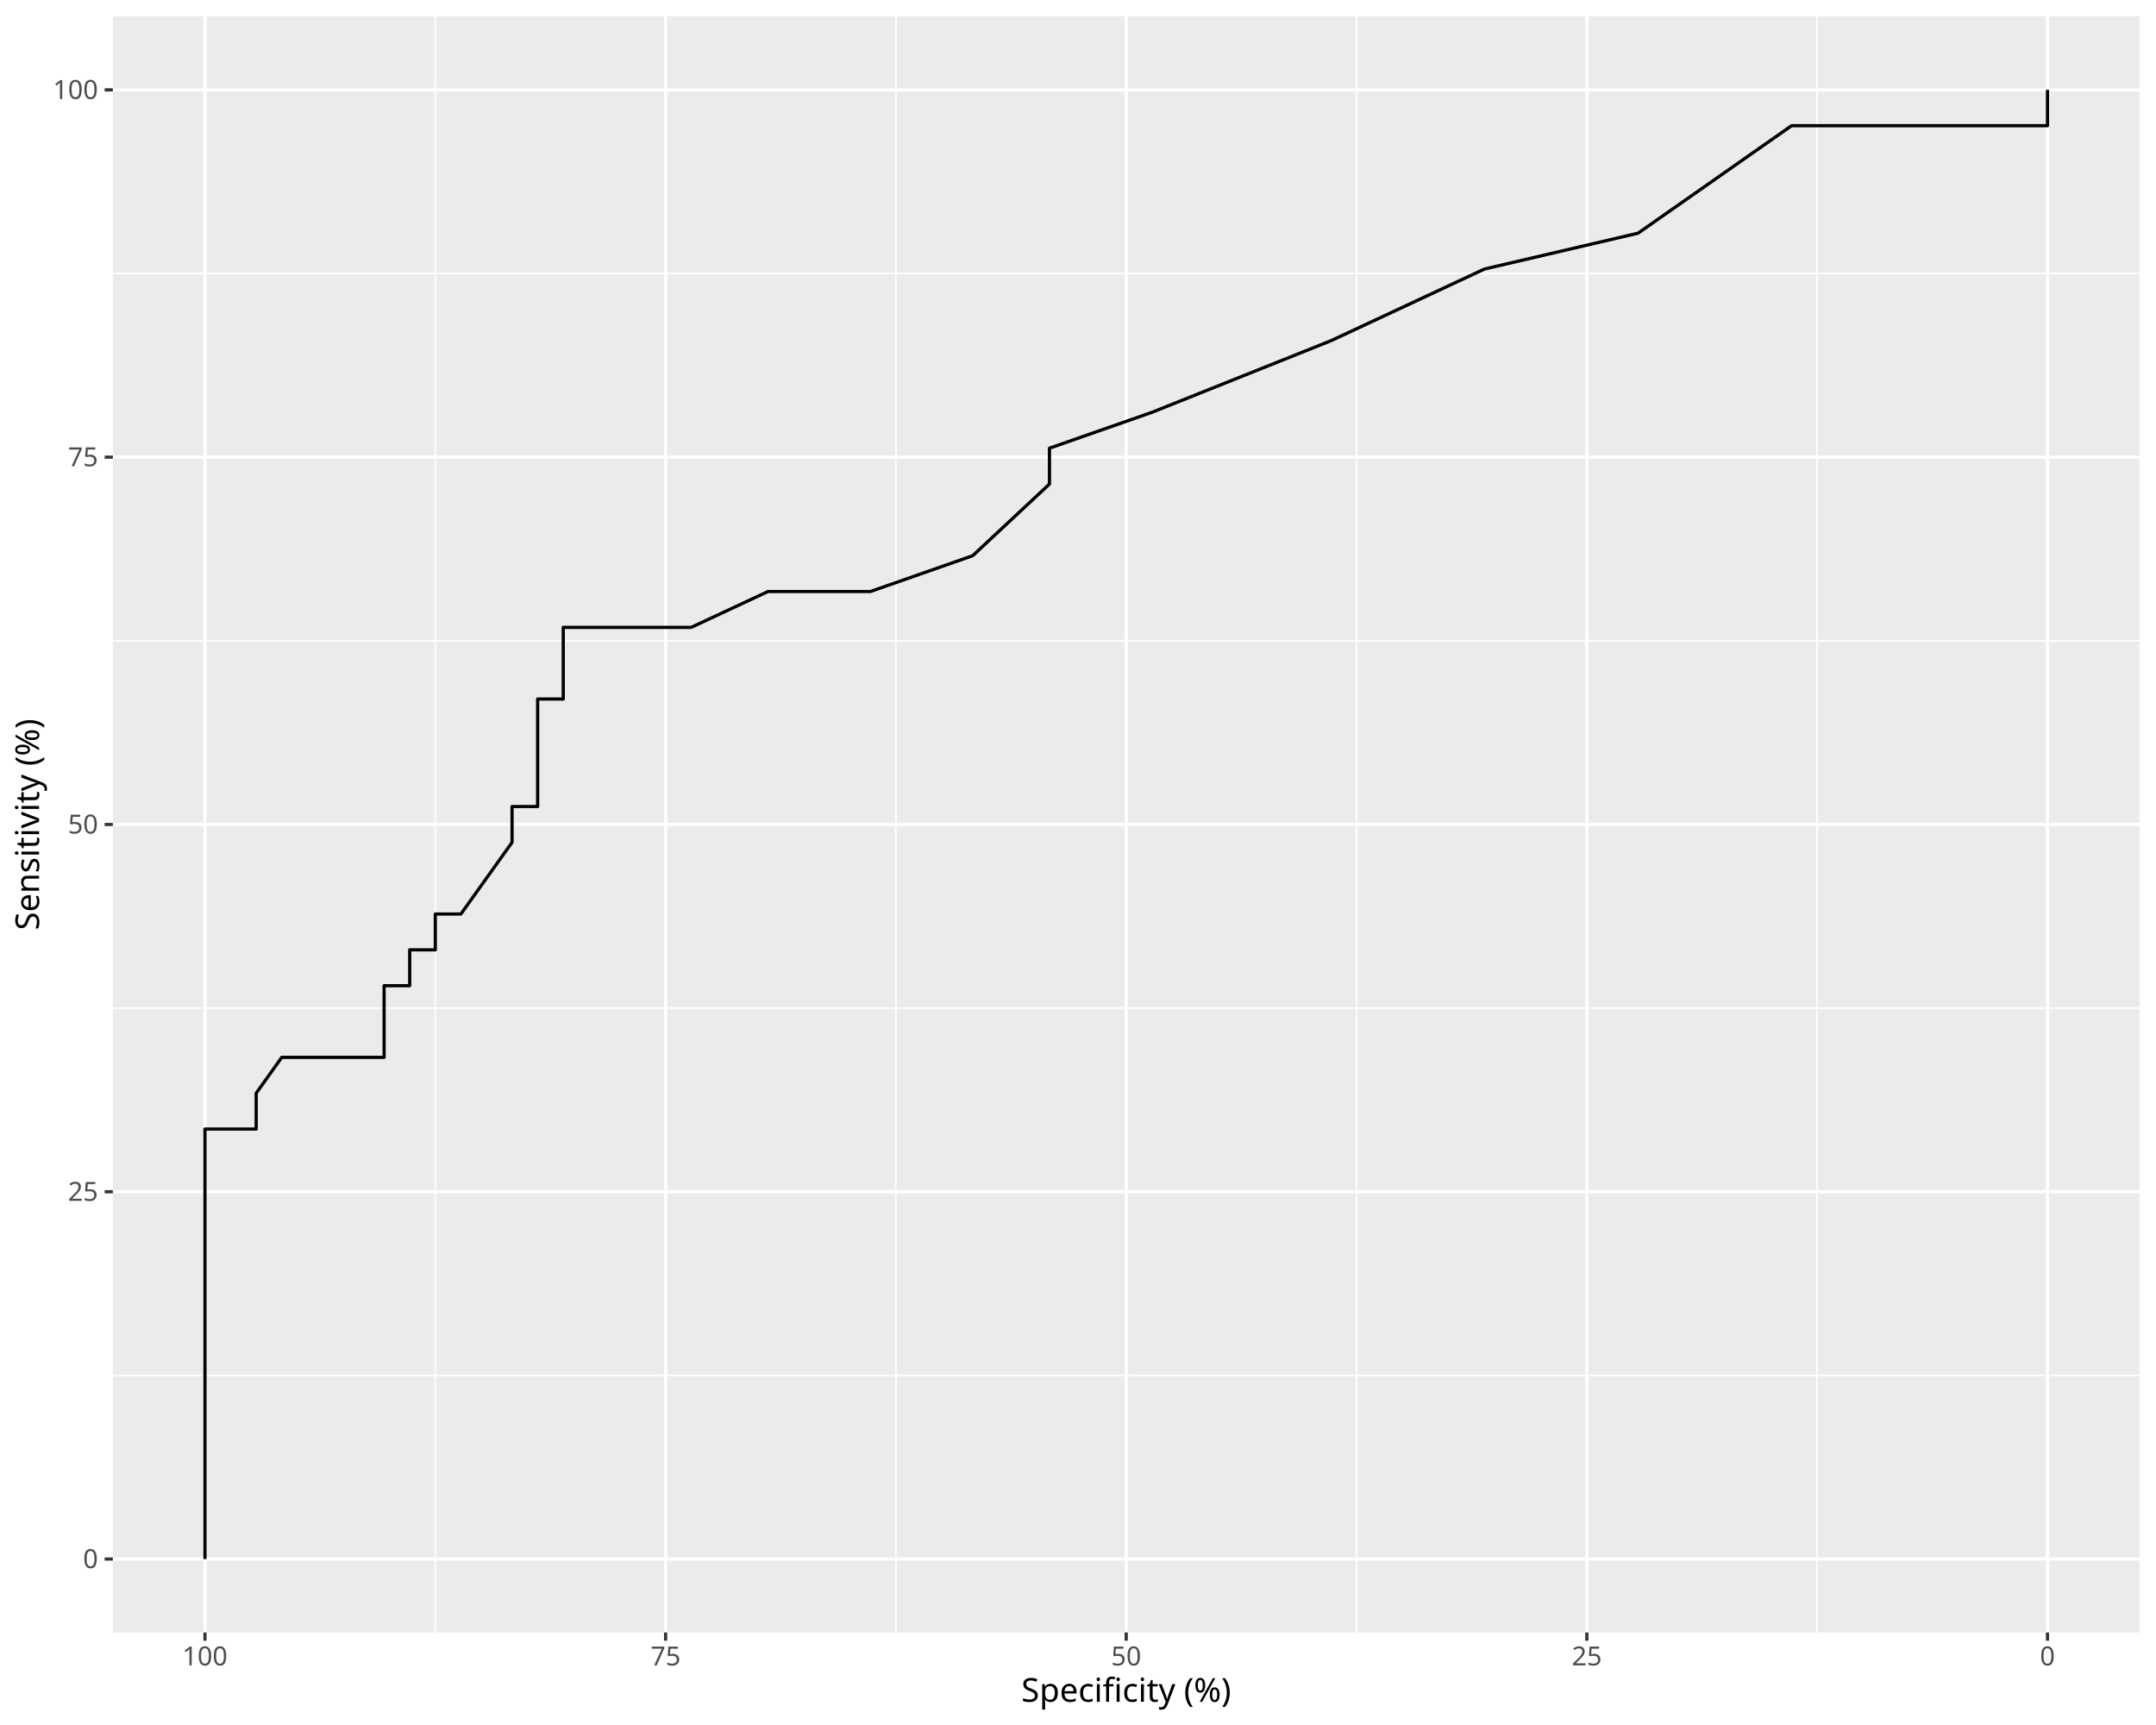
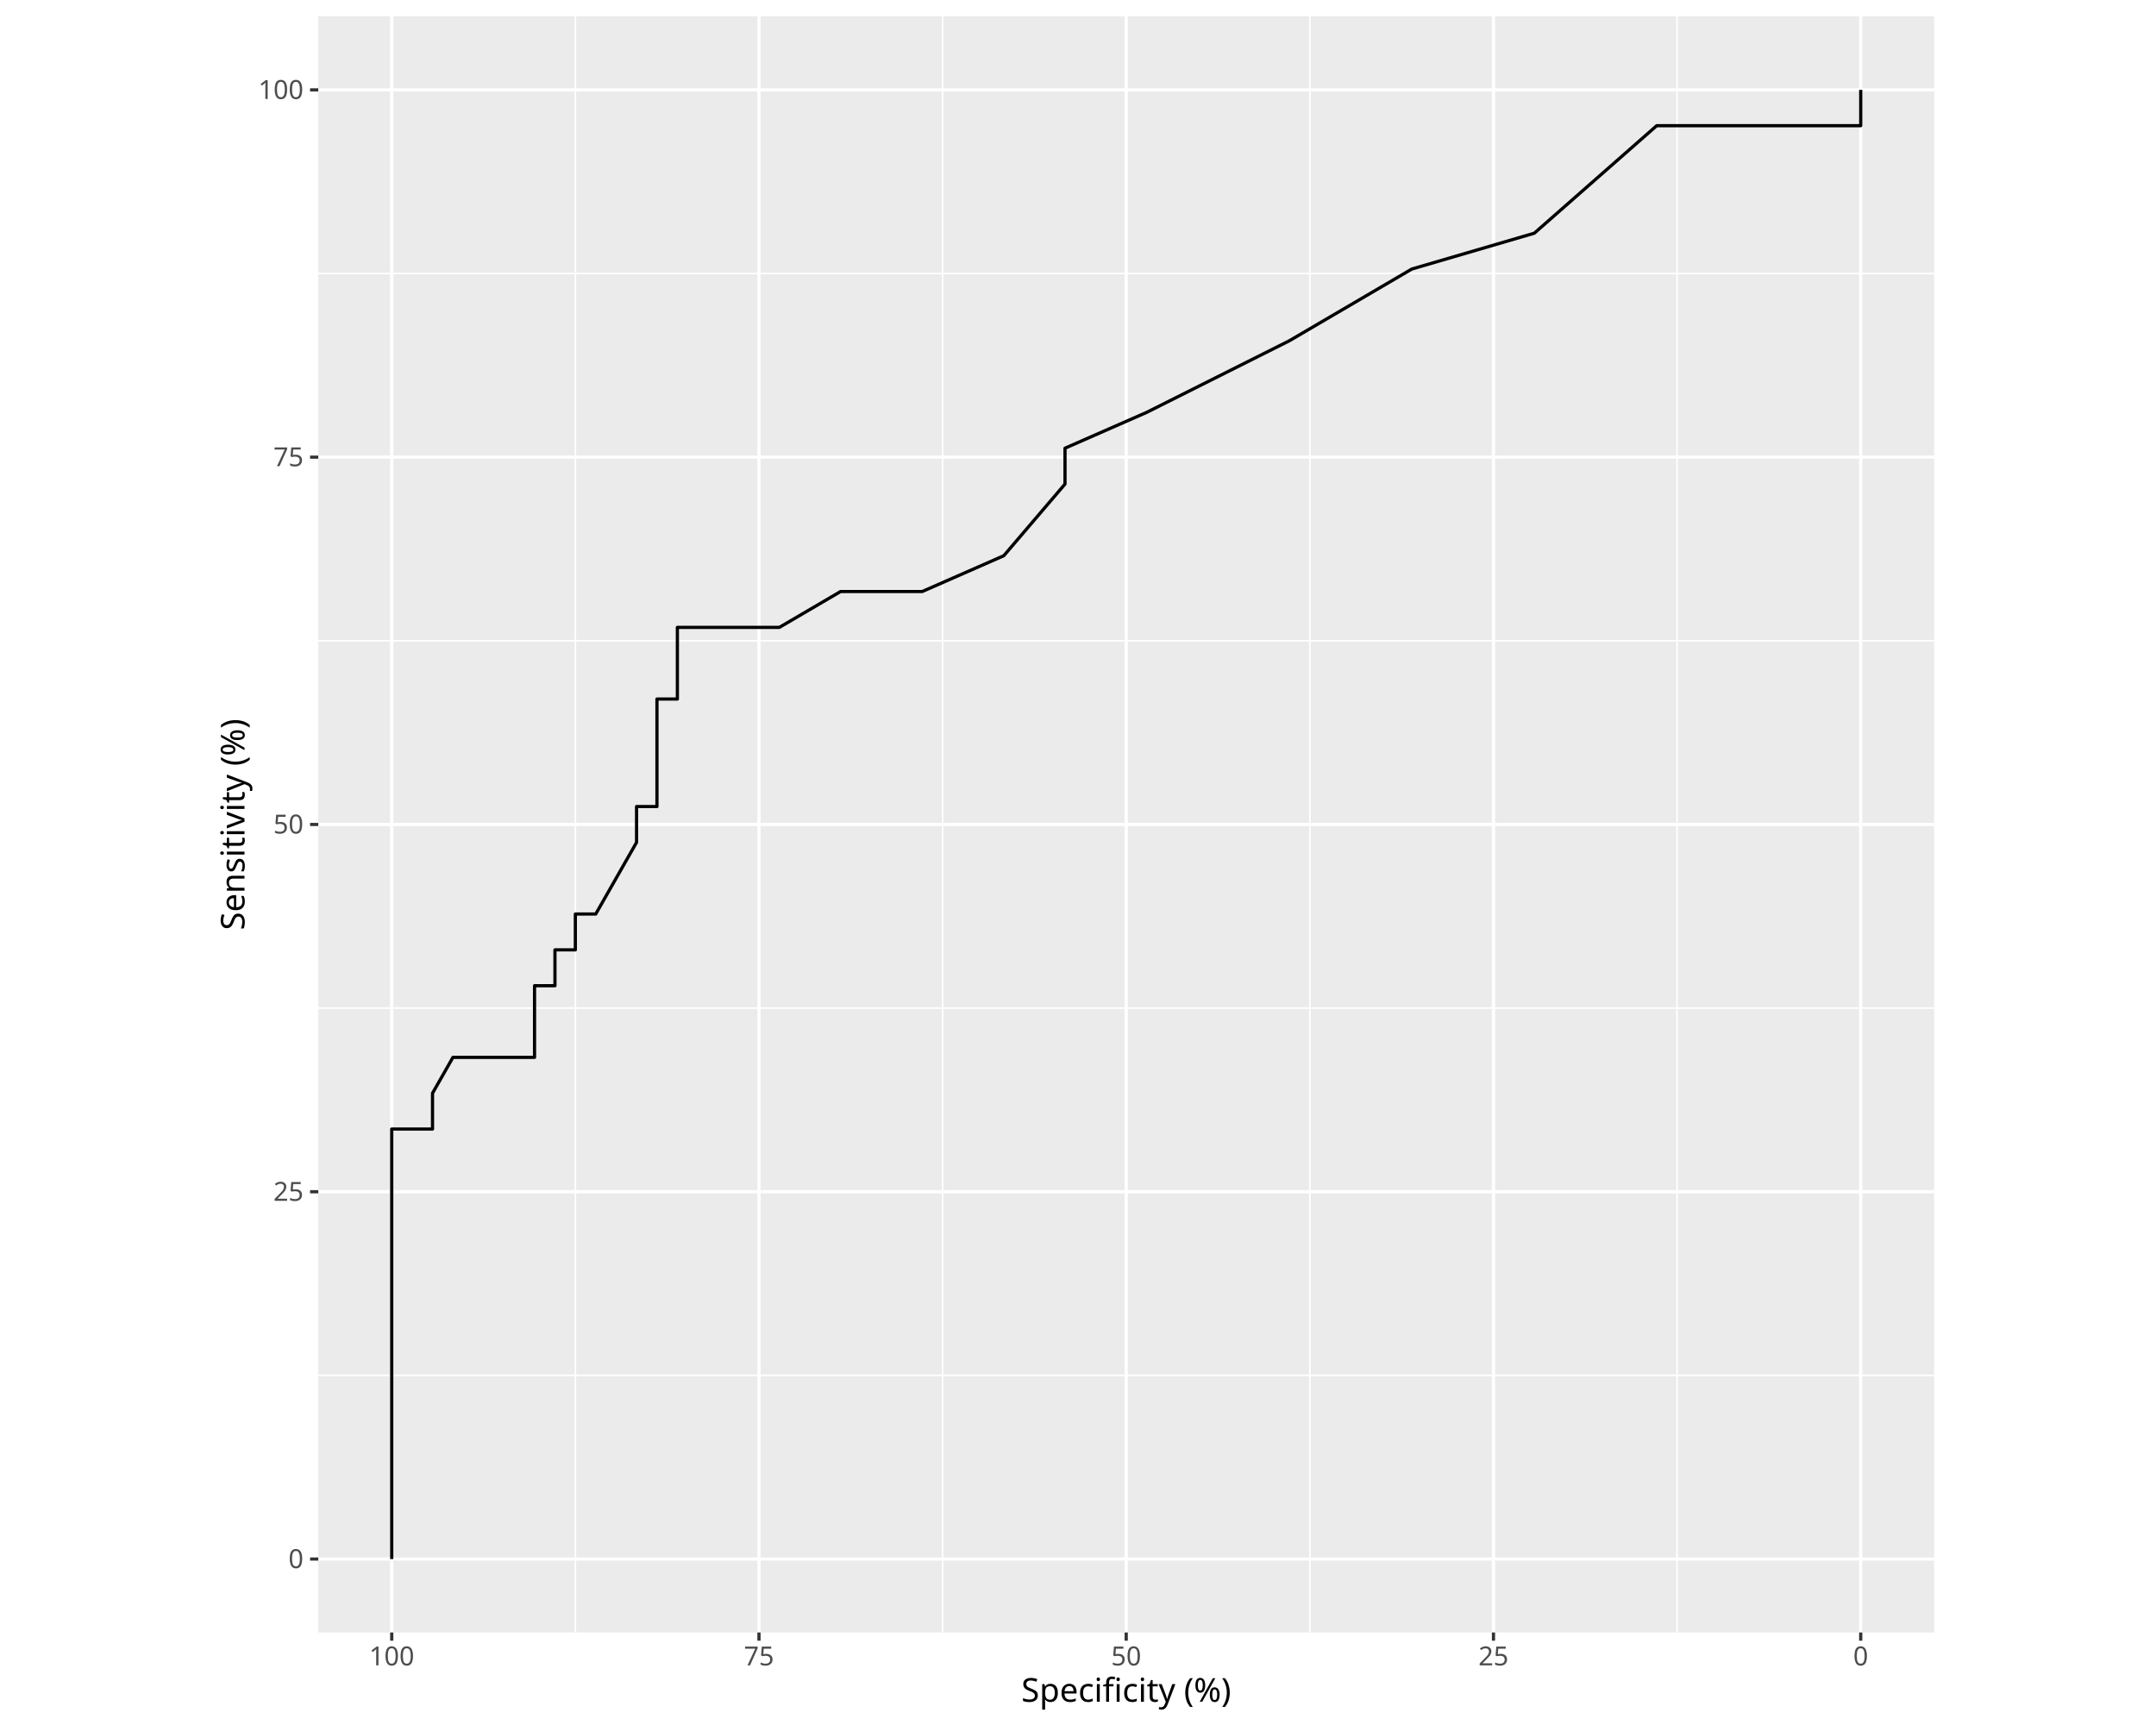
<svg xmlns="http://www.w3.org/2000/svg" class="svglite" data-engine-version="2.0" width="720.00pt" height="576.00pt" viewBox="0 0 720.00 576.00">
  <defs>
    <style type="text/css">
    .svglite line, .svglite polyline, .svglite polygon, .svglite path, .svglite rect, .svglite circle {
      fill: none;
      stroke: #000000;
      stroke-linecap: round;
      stroke-linejoin: round;
      stroke-miterlimit: 10.00;
    }
  </style>
  </defs>
  <rect width="100%" height="100%" style="stroke: none; fill: #FFFFFF;" />
  <defs>
    <clipPath id="cpMC4wMHw3MjAuMDB8MC4wMHw1NzYuMDA=">
      <rect x="0.00" y="0.00" width="720.00" height="576.00" />
    </clipPath>
  </defs>
  <g clip-path="url(#cpMC4wMHw3MjAuMDB8MC4wMHw1NzYuMDA=)">
-     <rect x="0.00" y="0.00" width="720.00" height="576.00" style="stroke-width: 1.07; stroke: #FFFFFF; fill: #FFFFFF;" />
-   </g>
+ </g>
  <defs>
-     <clipPath id="cpMzcuNjl8NzE0LjUyfDUuNDh8NTQ1LjEx">
-       <rect x="37.69" y="5.48" width="676.83" height="539.63" />
+     <clipPath id="cpNjguNjB8NjUxLjQwfDAuMDB8NTc2LjAw">
+       <rect x="68.60" y="0.00" width="582.80" height="576.00" />
    </clipPath>
  </defs>
-   <g clip-path="url(#cpMzcuNjl8NzE0LjUyfDUuNDh8NTQ1LjEx)">
-     <rect x="37.69" y="5.48" width="676.83" height="539.63" style="stroke-width: 1.07; stroke: none; fill: #EBEBEB;" />
-     <polyline points="37.69,459.26 714.52,459.26 " style="stroke-width: 0.53; stroke: #FFFFFF; stroke-linecap: butt;" />
-     <polyline points="37.69,336.62 714.52,336.62 " style="stroke-width: 0.53; stroke: #FFFFFF; stroke-linecap: butt;" />
-     <polyline points="37.69,213.97 714.52,213.97 " style="stroke-width: 0.53; stroke: #FFFFFF; stroke-linecap: butt;" />
-     <polyline points="37.69,91.33 714.52,91.33 " style="stroke-width: 0.53; stroke: #FFFFFF; stroke-linecap: butt;" />
-     <polyline points="606.84,545.11 606.84,5.48 " style="stroke-width: 0.53; stroke: #FFFFFF; stroke-linecap: butt;" />
-     <polyline points="453.02,545.11 453.02,5.48 " style="stroke-width: 0.53; stroke: #FFFFFF; stroke-linecap: butt;" />
-     <polyline points="299.19,545.11 299.19,5.48 " style="stroke-width: 0.53; stroke: #FFFFFF; stroke-linecap: butt;" />
-     <polyline points="145.37,545.11 145.37,5.48 " style="stroke-width: 0.53; stroke: #FFFFFF; stroke-linecap: butt;" />
-     <polyline points="37.69,520.58 714.52,520.58 " style="stroke-width: 1.07; stroke: #FFFFFF; stroke-linecap: butt;" />
-     <polyline points="37.69,397.94 714.52,397.94 " style="stroke-width: 1.07; stroke: #FFFFFF; stroke-linecap: butt;" />
-     <polyline points="37.69,275.30 714.52,275.30 " style="stroke-width: 1.07; stroke: #FFFFFF; stroke-linecap: butt;" />
-     <polyline points="37.69,152.65 714.52,152.65 " style="stroke-width: 1.07; stroke: #FFFFFF; stroke-linecap: butt;" />
-     <polyline points="37.69,30.01 714.52,30.01 " style="stroke-width: 1.07; stroke: #FFFFFF; stroke-linecap: butt;" />
-     <polyline points="683.76,545.11 683.76,5.48 " style="stroke-width: 1.07; stroke: #FFFFFF; stroke-linecap: butt;" />
-     <polyline points="529.93,545.11 529.93,5.48 " style="stroke-width: 1.07; stroke: #FFFFFF; stroke-linecap: butt;" />
-     <polyline points="376.10,545.11 376.10,5.48 " style="stroke-width: 1.07; stroke: #FFFFFF; stroke-linecap: butt;" />
-     <polyline points="222.28,545.11 222.28,5.48 " style="stroke-width: 1.07; stroke: #FFFFFF; stroke-linecap: butt;" />
-     <polyline points="68.45,545.11 68.45,5.48 " style="stroke-width: 1.07; stroke: #FFFFFF; stroke-linecap: butt;" />
-     <polyline points="68.45,520.58 68.45,508.62 68.45,496.65 68.45,484.69 68.45,472.72 68.45,460.76 68.45,448.79 68.45,424.86 68.45,412.90 68.45,400.93 68.45,388.97 68.45,377.00 85.55,377.00 85.55,365.04 94.09,353.07 111.18,353.07 119.73,353.07 128.27,353.07 128.27,329.14 136.82,329.14 136.82,317.17 145.37,317.17 145.37,305.21 153.91,305.21 162.46,293.24 171.00,281.28 171.00,269.31 179.55,269.31 179.55,257.35 179.55,245.38 179.55,233.42 188.10,233.42 188.10,221.45 188.10,209.49 205.19,209.49 213.73,209.49 230.82,209.49 256.46,197.52 290.65,197.52 324.83,185.56 350.47,161.63 350.47,149.66 384.65,137.70 444.47,113.77 495.75,89.83 547.02,77.87 598.30,41.97 615.39,41.97 641.03,41.97 683.76,41.97 683.76,30.01 " style="stroke-width: 1.07; stroke-linecap: butt;" />
+   <g clip-path="url(#cpNjguNjB8NjUxLjQwfDAuMDB8NTc2LjAw)">
+     <rect x="68.60" y="0.00" width="582.80" height="576.00" style="stroke-width: 1.07; stroke: #FFFFFF; fill: #FFFFFF;" />
  </g>
  <g clip-path="url(#cpMC4wMHw3MjAuMDB8MC4wMHw1NzYuMDA=)">
-     <text x="32.76" y="523.61" text-anchor="end" style="font-size: 8.80px; fill: #4D4D4D; font-family: sans;" textLength="4.89px" lengthAdjust="spacingAndGlyphs">0</text>
-     <text x="32.76" y="400.97" text-anchor="end" style="font-size: 8.80px; fill: #4D4D4D; font-family: sans;" textLength="9.79px" lengthAdjust="spacingAndGlyphs">25</text>
-     <text x="32.76" y="278.32" text-anchor="end" style="font-size: 8.80px; fill: #4D4D4D; font-family: sans;" textLength="9.79px" lengthAdjust="spacingAndGlyphs">50</text>
-     <text x="32.76" y="155.68" text-anchor="end" style="font-size: 8.80px; fill: #4D4D4D; font-family: sans;" textLength="9.79px" lengthAdjust="spacingAndGlyphs">75</text>
-     <text x="32.76" y="33.04" text-anchor="end" style="font-size: 8.80px; fill: #4D4D4D; font-family: sans;" textLength="14.68px" lengthAdjust="spacingAndGlyphs">100</text>
-     <polyline points="34.95,520.58 37.69,520.58 " style="stroke-width: 1.07; stroke: #333333; stroke-linecap: butt;" />
-     <polyline points="34.95,397.94 37.69,397.94 " style="stroke-width: 1.07; stroke: #333333; stroke-linecap: butt;" />
-     <polyline points="34.95,275.30 37.69,275.30 " style="stroke-width: 1.07; stroke: #333333; stroke-linecap: butt;" />
-     <polyline points="34.95,152.65 37.69,152.65 " style="stroke-width: 1.07; stroke: #333333; stroke-linecap: butt;" />
-     <polyline points="34.95,30.01 37.69,30.01 " style="stroke-width: 1.07; stroke: #333333; stroke-linecap: butt;" />
-     <polyline points="683.76,547.85 683.76,545.11 " style="stroke-width: 1.07; stroke: #333333; stroke-linecap: butt;" />
-     <polyline points="529.93,547.85 529.93,545.11 " style="stroke-width: 1.07; stroke: #333333; stroke-linecap: butt;" />
+ </g>
+   <defs>
+     <clipPath id="cpMTA2LjI5fDY0NS45Mnw1LjQ4fDU0NS4xMQ==">
+       <rect x="106.29" y="5.48" width="539.63" height="539.63" />
+     </clipPath>
+   </defs>
+   <g clip-path="url(#cpMTA2LjI5fDY0NS45Mnw1LjQ4fDU0NS4xMQ==)">
+     <rect x="106.29" y="5.48" width="539.63" height="539.63" style="stroke-width: 1.07; stroke: none; fill: #EBEBEB;" />
+     <polyline points="106.29,459.26 645.92,459.26 " style="stroke-width: 0.53; stroke: #FFFFFF; stroke-linecap: butt;" />
+     <polyline points="106.29,336.62 645.92,336.62 " style="stroke-width: 0.53; stroke: #FFFFFF; stroke-linecap: butt;" />
+     <polyline points="106.29,213.97 645.92,213.97 " style="stroke-width: 0.53; stroke: #FFFFFF; stroke-linecap: butt;" />
+     <polyline points="106.29,91.33 645.92,91.33 " style="stroke-width: 0.53; stroke: #FFFFFF; stroke-linecap: butt;" />
+     <polyline points="560.07,545.11 560.07,5.48 " style="stroke-width: 0.53; stroke: #FFFFFF; stroke-linecap: butt;" />
+     <polyline points="437.43,545.11 437.43,5.48 " style="stroke-width: 0.53; stroke: #FFFFFF; stroke-linecap: butt;" />
+     <polyline points="314.78,545.11 314.78,5.48 " style="stroke-width: 0.53; stroke: #FFFFFF; stroke-linecap: butt;" />
+     <polyline points="192.14,545.11 192.14,5.48 " style="stroke-width: 0.53; stroke: #FFFFFF; stroke-linecap: butt;" />
+     <polyline points="106.29,520.58 645.92,520.58 " style="stroke-width: 1.07; stroke: #FFFFFF; stroke-linecap: butt;" />
+     <polyline points="106.29,397.94 645.92,397.94 " style="stroke-width: 1.07; stroke: #FFFFFF; stroke-linecap: butt;" />
+     <polyline points="106.29,275.30 645.92,275.30 " style="stroke-width: 1.07; stroke: #FFFFFF; stroke-linecap: butt;" />
+     <polyline points="106.29,152.65 645.92,152.65 " style="stroke-width: 1.07; stroke: #FFFFFF; stroke-linecap: butt;" />
+     <polyline points="106.29,30.01 645.92,30.01 " style="stroke-width: 1.07; stroke: #FFFFFF; stroke-linecap: butt;" />
+     <polyline points="621.39,545.11 621.39,5.48 " style="stroke-width: 1.07; stroke: #FFFFFF; stroke-linecap: butt;" />
+     <polyline points="498.75,545.11 498.75,5.48 " style="stroke-width: 1.07; stroke: #FFFFFF; stroke-linecap: butt;" />
+     <polyline points="376.10,545.11 376.10,5.48 " style="stroke-width: 1.07; stroke: #FFFFFF; stroke-linecap: butt;" />
+     <polyline points="253.46,545.11 253.46,5.48 " style="stroke-width: 1.07; stroke: #FFFFFF; stroke-linecap: butt;" />
+     <polyline points="130.82,545.11 130.82,5.48 " style="stroke-width: 1.07; stroke: #FFFFFF; stroke-linecap: butt;" />
+     <polyline points="130.82,520.58 130.82,508.62 130.82,496.65 130.82,484.69 130.82,472.72 130.82,460.76 130.82,448.79 130.82,424.86 130.82,412.90 130.82,400.93 130.82,388.97 130.82,377.00 144.44,377.00 144.44,365.04 151.26,353.07 164.88,353.07 171.70,353.07 178.51,353.07 178.51,329.14 185.33,329.14 185.33,317.17 192.14,317.17 192.14,305.21 198.95,305.21 205.77,293.24 212.58,281.28 212.58,269.31 219.39,269.31 219.39,257.35 219.39,245.38 219.39,233.42 226.21,233.42 226.21,221.45 226.21,209.49 239.83,209.49 246.65,209.49 260.27,209.49 280.71,197.52 307.97,197.52 335.22,185.56 355.66,161.63 355.66,149.66 382.92,137.70 430.61,113.77 471.49,89.83 512.38,77.87 553.26,41.97 566.88,41.97 587.32,41.97 621.39,41.97 621.39,30.01 " style="stroke-width: 1.07; stroke-linecap: butt;" />
+   </g>
+   <g clip-path="url(#cpMC4wMHw3MjAuMDB8MC4wMHw1NzYuMDA=)">
+     <text x="101.36" y="523.61" text-anchor="end" style="font-size: 8.80px; fill: #4D4D4D; font-family: sans;" textLength="4.89px" lengthAdjust="spacingAndGlyphs">0</text>
+     <text x="101.36" y="400.97" text-anchor="end" style="font-size: 8.80px; fill: #4D4D4D; font-family: sans;" textLength="9.79px" lengthAdjust="spacingAndGlyphs">25</text>
+     <text x="101.36" y="278.32" text-anchor="end" style="font-size: 8.80px; fill: #4D4D4D; font-family: sans;" textLength="9.79px" lengthAdjust="spacingAndGlyphs">50</text>
+     <text x="101.36" y="155.68" text-anchor="end" style="font-size: 8.80px; fill: #4D4D4D; font-family: sans;" textLength="9.79px" lengthAdjust="spacingAndGlyphs">75</text>
+     <text x="101.36" y="33.04" text-anchor="end" style="font-size: 8.80px; fill: #4D4D4D; font-family: sans;" textLength="14.68px" lengthAdjust="spacingAndGlyphs">100</text>
+     <polyline points="103.55,520.58 106.29,520.58 " style="stroke-width: 1.07; stroke: #333333; stroke-linecap: butt;" />
+     <polyline points="103.55,397.94 106.29,397.94 " style="stroke-width: 1.07; stroke: #333333; stroke-linecap: butt;" />
+     <polyline points="103.55,275.30 106.29,275.30 " style="stroke-width: 1.07; stroke: #333333; stroke-linecap: butt;" />
+     <polyline points="103.55,152.65 106.29,152.65 " style="stroke-width: 1.07; stroke: #333333; stroke-linecap: butt;" />
+     <polyline points="103.55,30.01 106.29,30.01 " style="stroke-width: 1.07; stroke: #333333; stroke-linecap: butt;" />
+     <polyline points="621.39,547.85 621.39,545.11 " style="stroke-width: 1.07; stroke: #333333; stroke-linecap: butt;" />
+     <polyline points="498.75,547.85 498.75,545.11 " style="stroke-width: 1.07; stroke: #333333; stroke-linecap: butt;" />
    <polyline points="376.10,547.85 376.10,545.11 " style="stroke-width: 1.07; stroke: #333333; stroke-linecap: butt;" />
-     <polyline points="222.28,547.85 222.28,545.11 " style="stroke-width: 1.07; stroke: #333333; stroke-linecap: butt;" />
-     <polyline points="68.45,547.85 68.45,545.11 " style="stroke-width: 1.07; stroke: #333333; stroke-linecap: butt;" />
-     <text x="683.76" y="556.10" text-anchor="middle" style="font-size: 8.80px; fill: #4D4D4D; font-family: sans;" textLength="4.89px" lengthAdjust="spacingAndGlyphs">0</text>
-     <text x="529.93" y="556.10" text-anchor="middle" style="font-size: 8.80px; fill: #4D4D4D; font-family: sans;" textLength="9.79px" lengthAdjust="spacingAndGlyphs">25</text>
+     <polyline points="253.46,547.85 253.46,545.11 " style="stroke-width: 1.07; stroke: #333333; stroke-linecap: butt;" />
+     <polyline points="130.82,547.85 130.82,545.11 " style="stroke-width: 1.07; stroke: #333333; stroke-linecap: butt;" />
+     <text x="621.39" y="556.10" text-anchor="middle" style="font-size: 8.80px; fill: #4D4D4D; font-family: sans;" textLength="4.89px" lengthAdjust="spacingAndGlyphs">0</text>
+     <text x="498.75" y="556.10" text-anchor="middle" style="font-size: 8.80px; fill: #4D4D4D; font-family: sans;" textLength="9.79px" lengthAdjust="spacingAndGlyphs">25</text>
    <text x="376.10" y="556.10" text-anchor="middle" style="font-size: 8.80px; fill: #4D4D4D; font-family: sans;" textLength="9.79px" lengthAdjust="spacingAndGlyphs">50</text>
-     <text x="222.28" y="556.10" text-anchor="middle" style="font-size: 8.80px; fill: #4D4D4D; font-family: sans;" textLength="9.79px" lengthAdjust="spacingAndGlyphs">75</text>
-     <text x="68.45" y="556.10" text-anchor="middle" style="font-size: 8.80px; fill: #4D4D4D; font-family: sans;" textLength="14.68px" lengthAdjust="spacingAndGlyphs">100</text>
+     <text x="253.46" y="556.10" text-anchor="middle" style="font-size: 8.80px; fill: #4D4D4D; font-family: sans;" textLength="9.79px" lengthAdjust="spacingAndGlyphs">75</text>
+     <text x="130.82" y="556.10" text-anchor="middle" style="font-size: 8.80px; fill: #4D4D4D; font-family: sans;" textLength="14.68px" lengthAdjust="spacingAndGlyphs">100</text>
    <text x="376.10" y="568.24" text-anchor="middle" style="font-size: 11.00px; font-family: sans;" textLength="69.69px" lengthAdjust="spacingAndGlyphs">Specificity (%)</text>
-     <text transform="translate(13.05,275.30) rotate(-90)" text-anchor="middle" style="font-size: 11.00px; font-family: sans;" textLength="69.69px" lengthAdjust="spacingAndGlyphs">Sensitivity (%)</text>
+     <text transform="translate(81.65,275.30) rotate(-90)" text-anchor="middle" style="font-size: 11.00px; font-family: sans;" textLength="69.69px" lengthAdjust="spacingAndGlyphs">Sensitivity (%)</text>
  </g>
</svg>
